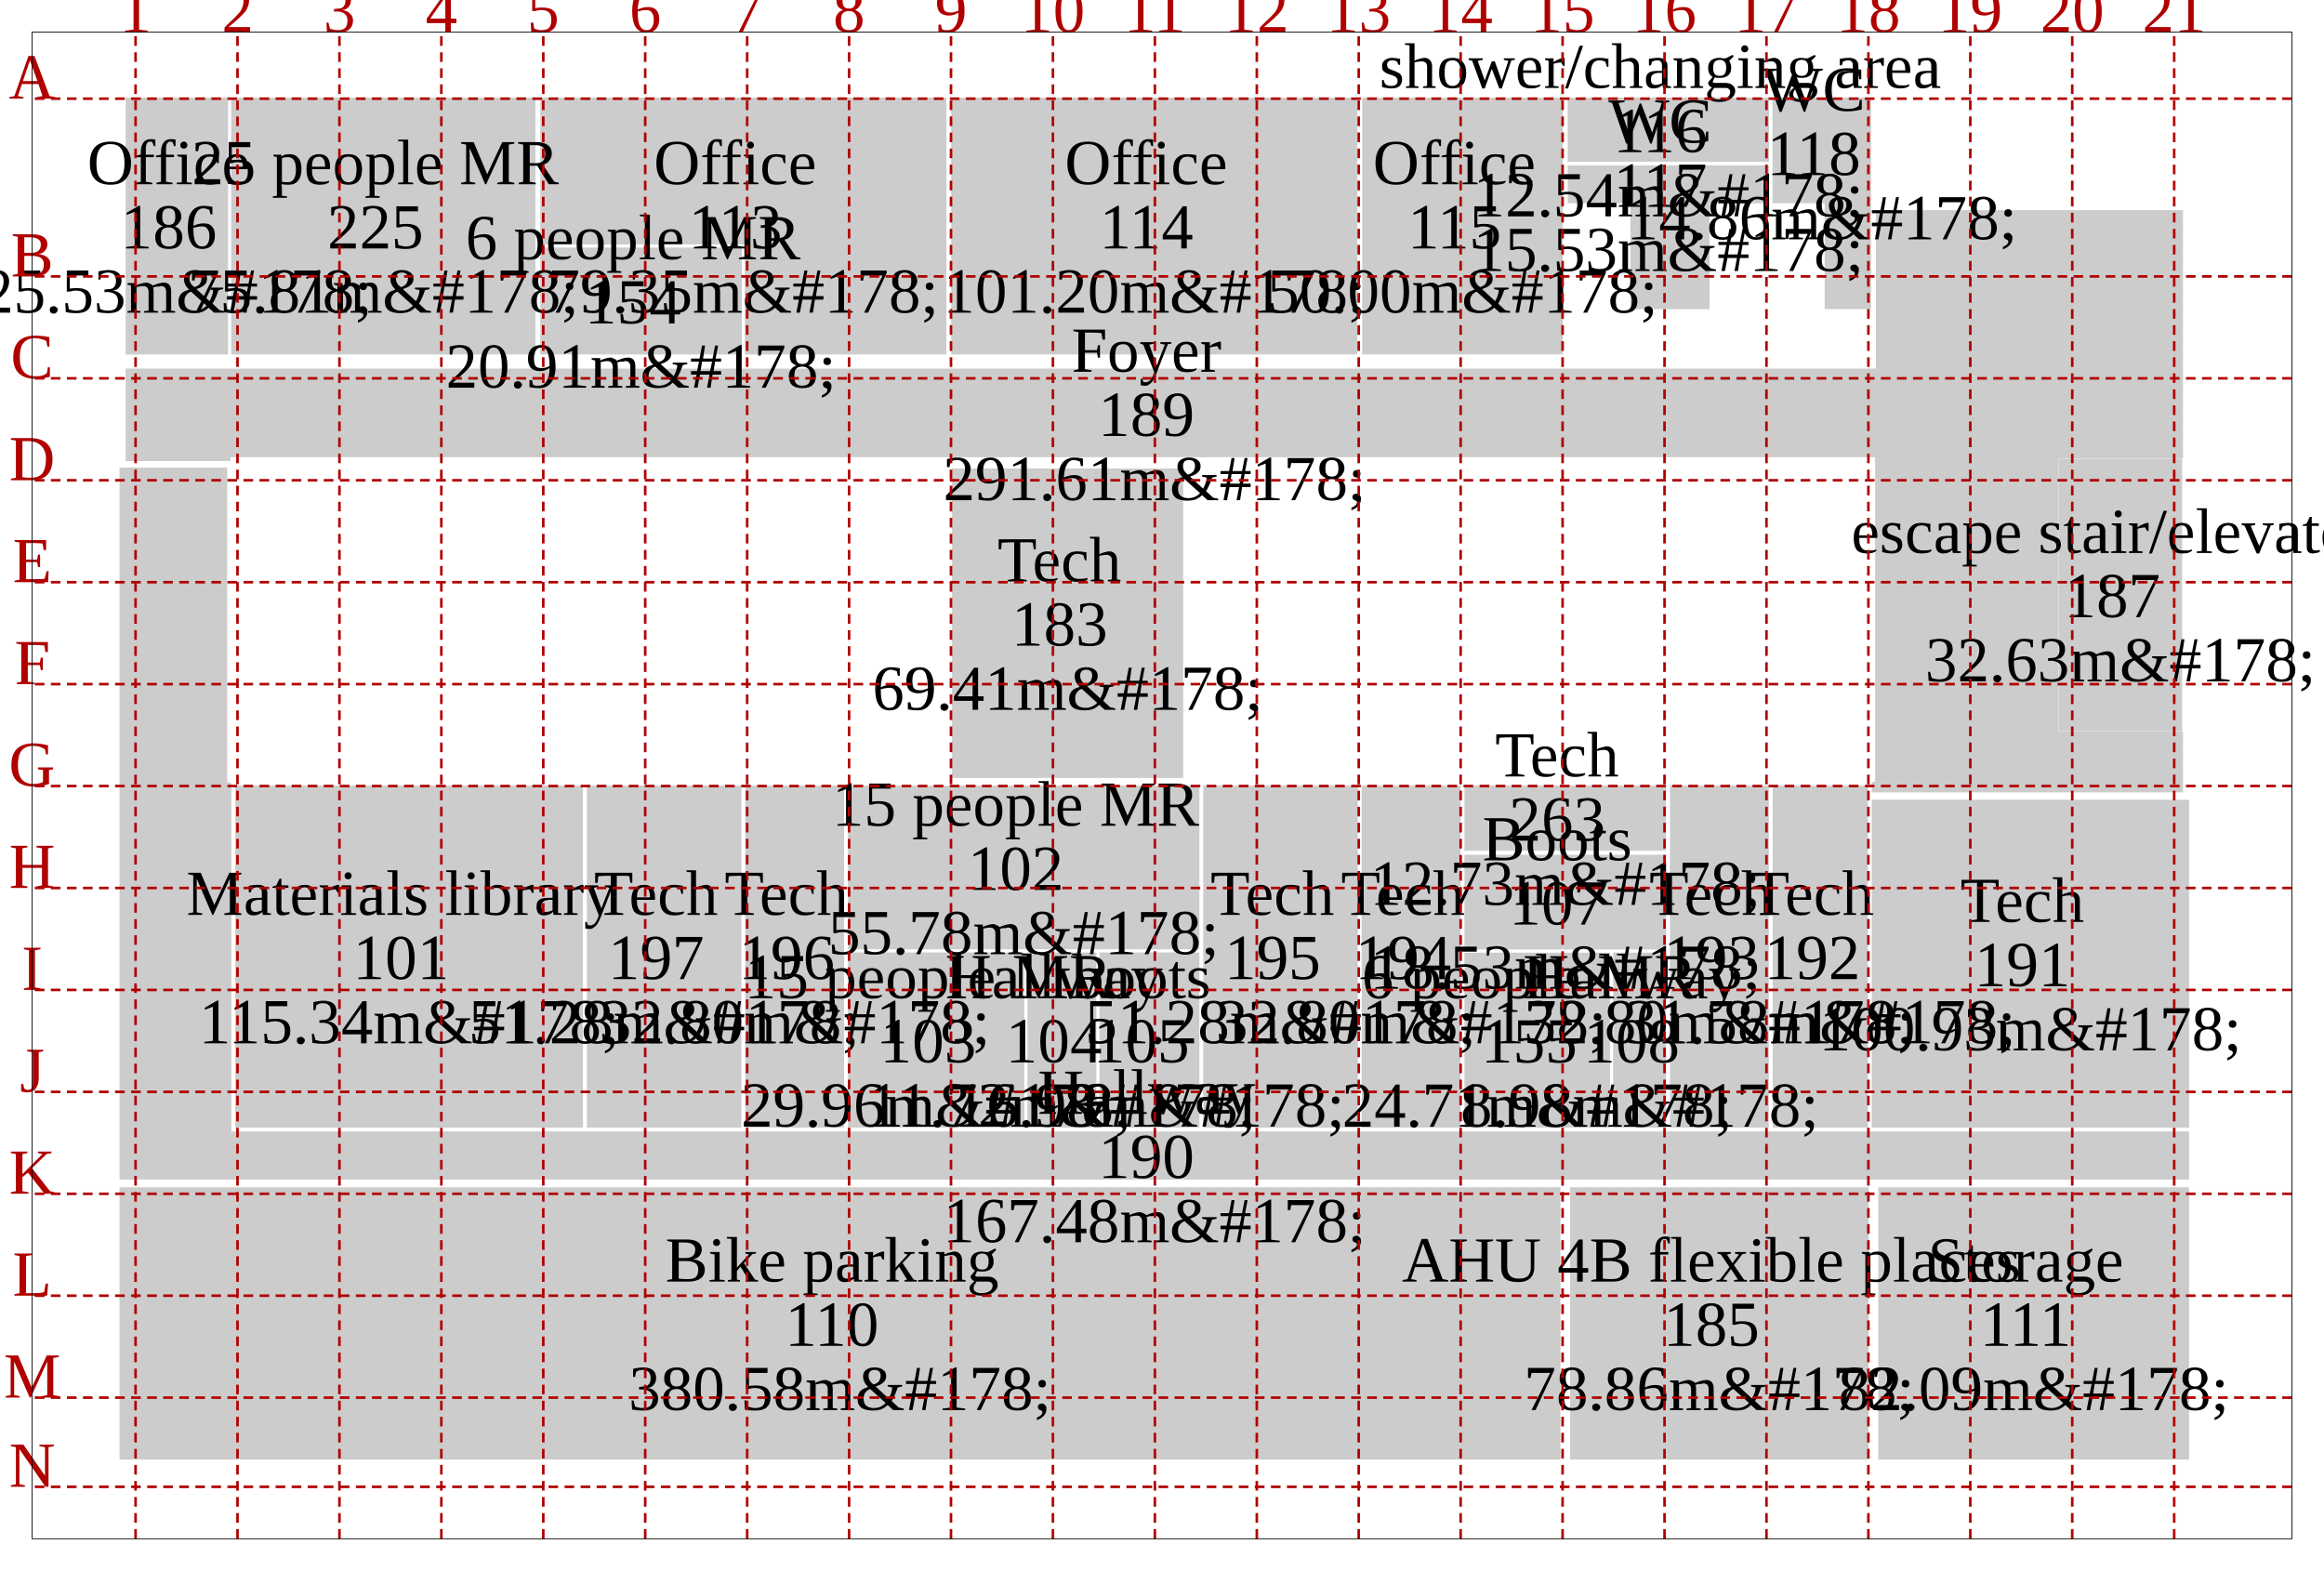
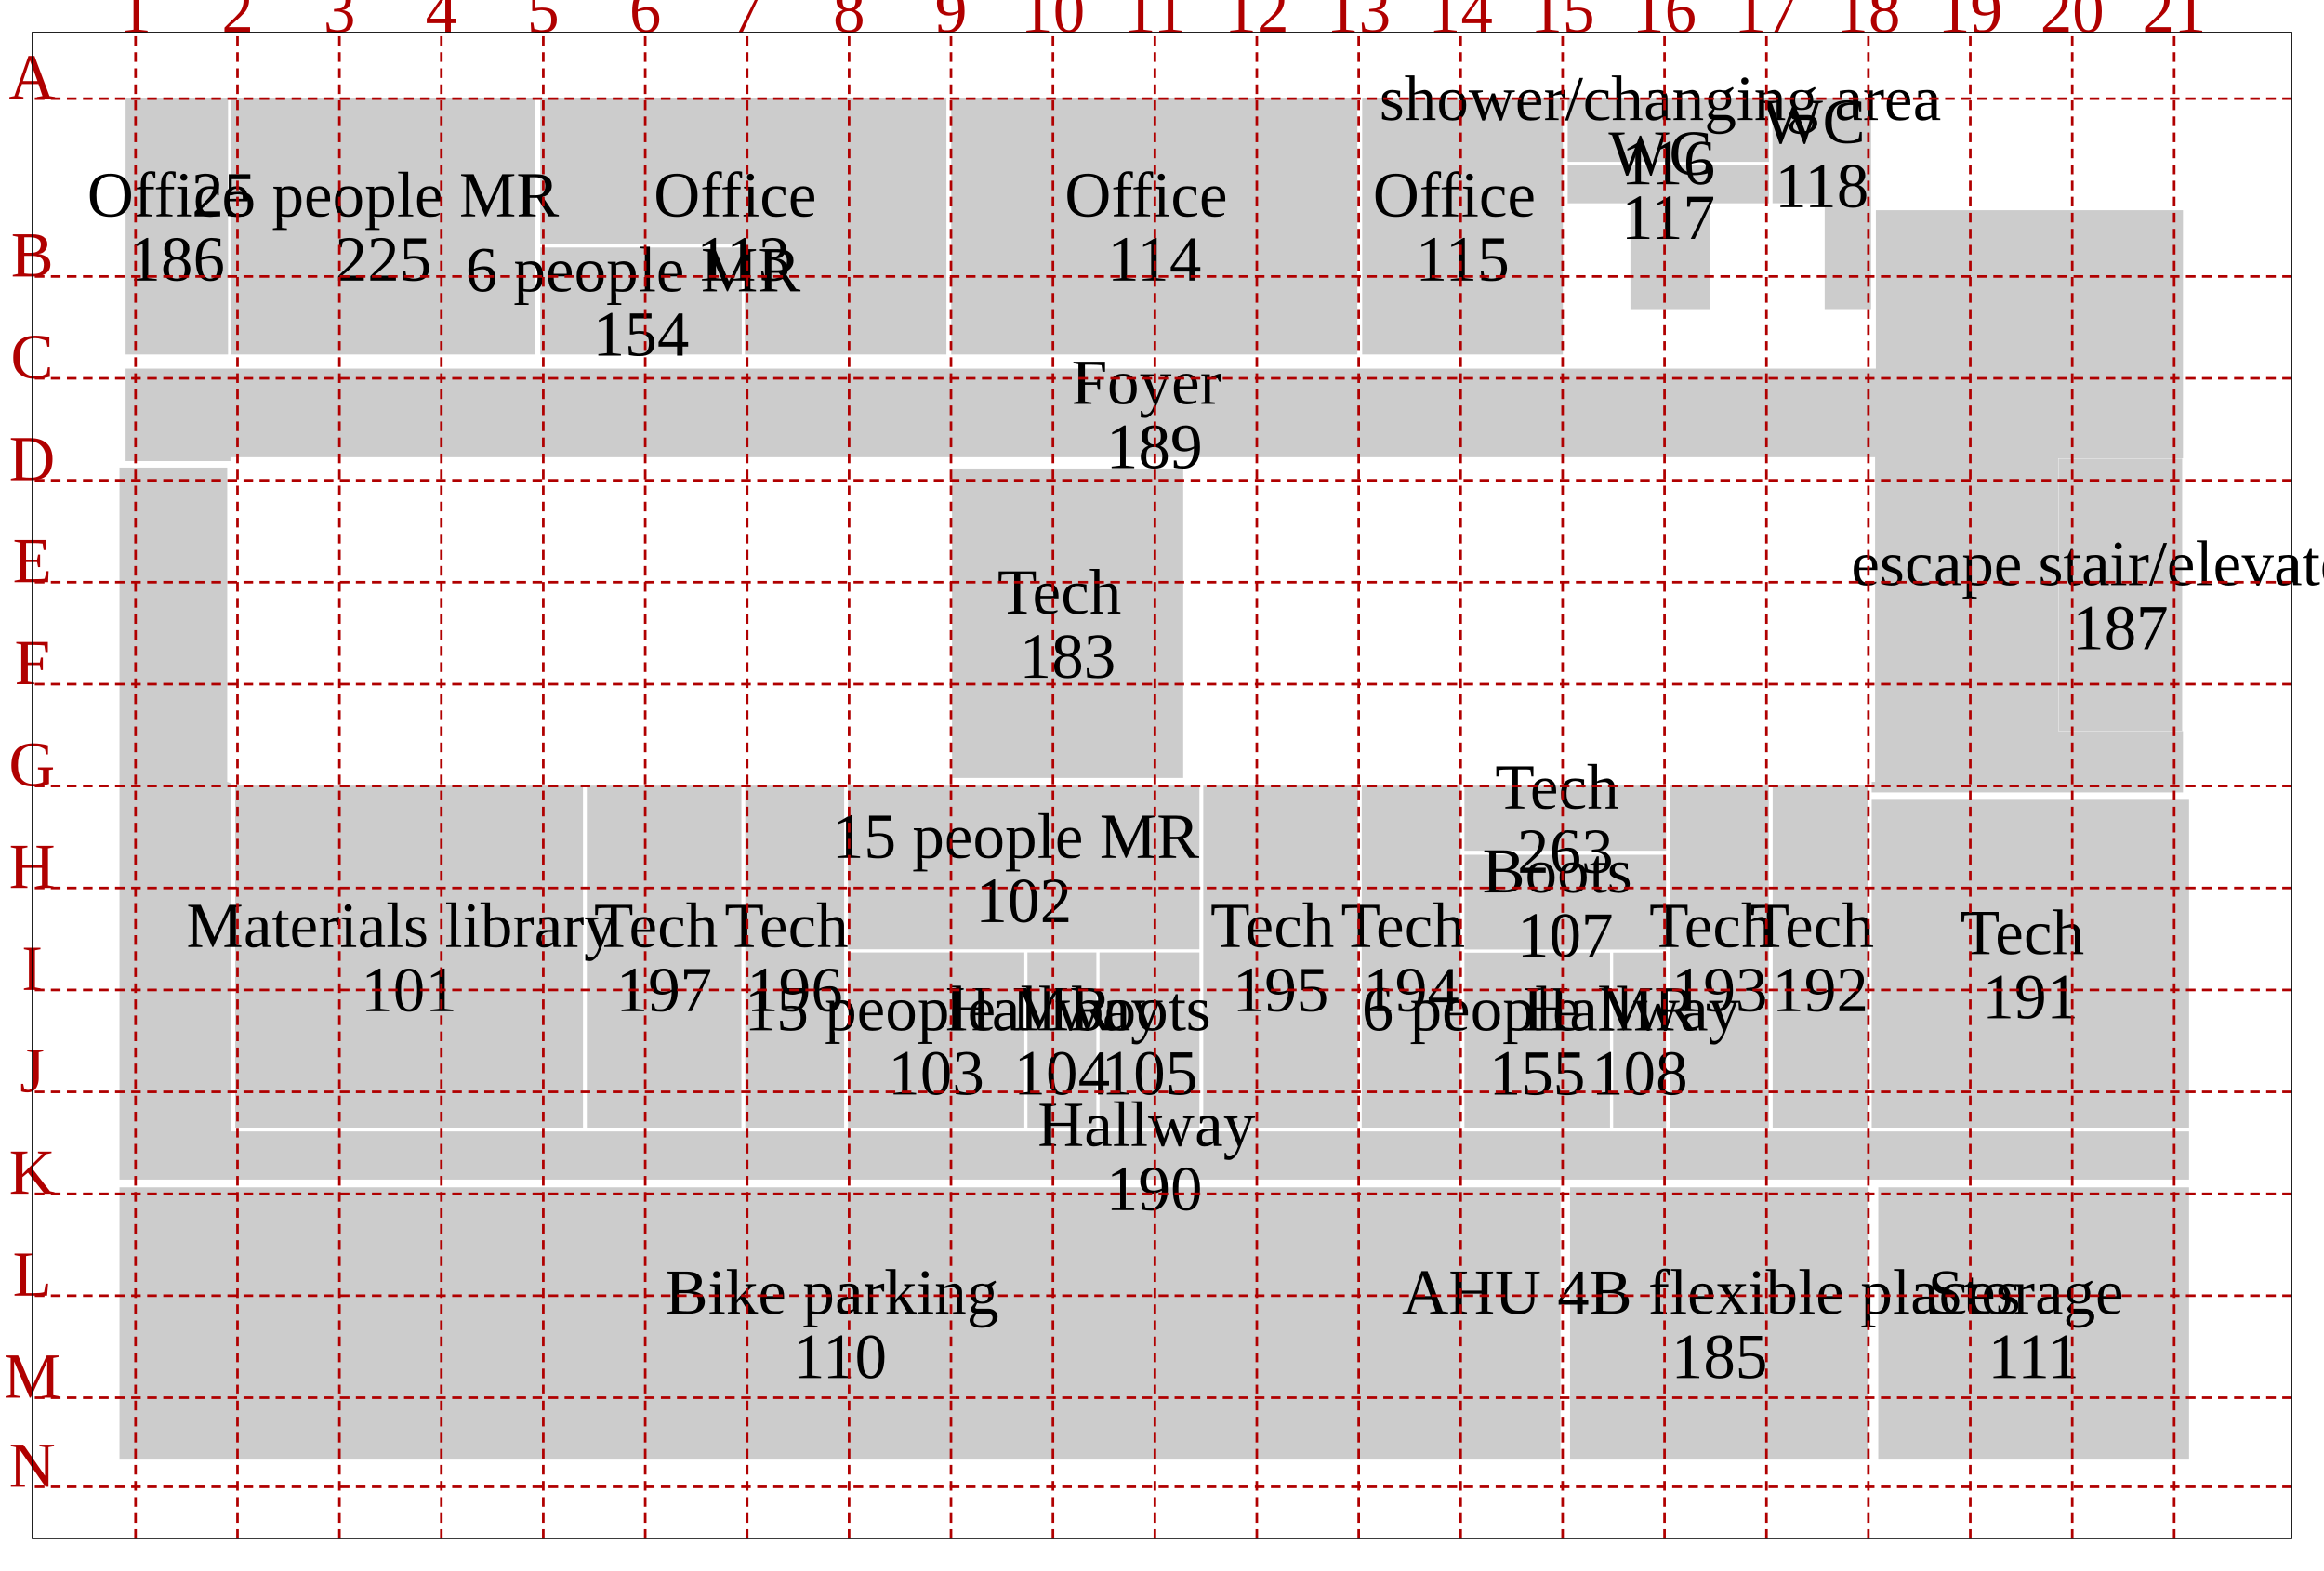
<svg xmlns="http://www.w3.org/2000/svg" viewBox="-3.952 -2.481 72.384 48.928" width="723.842mm" height="489.279mm">
  <defs>
    <marker id="arrowend" markerWidth="10" markerHeight="7" refX="10" refY="3.5" orient="auto">
      <polygon points="0 0, 10 3.5, 0 7" />
    </marker>
    <marker id="arrowstart" markerWidth="10" markerHeight="7" refX="0" refY="3.5" orient="auto">
      <polygon points="10 0, 0 3.5, 10 7" />
    </marker>
  </defs>
  <style type="text/css">
    
        .cut path {
            stroke: #222222;
            fill: #444444;
            fill-rule: evenodd;
        }
        .projection path {
            stroke: #222222;
            fill: none;
            stroke-opacity: 0.6;
        }
        .IfcDoor path,
        .Symbol path {
            fill: none;
        }
        .Symbol path {
            stroke-width: 0.5px;
        }
        .IfcSpace path {
            fill-opacity: .2;
        }
        .Dimension path {
            marker-end: url(#arrowend);
            marker-start: url(#arrowstart);
        }
        text {
            font-size: 2;
        }
        path {
            stroke-width: 0.3;
        }
    
    </style>
  <g id="storey-2JF4e6axWHqu3u0C1FZlmi" class="IfcBuildingStorey" data-name="basement" data-guid="2JF4e6axWHqu3u0C1FZlmi" data-plane="[[1.000000,0.000000,0.000000,0.000000],[0.000000,1.000000,0.000000,0.000000],[0.000000,0.000000,1.000000,1.000000],[0.000000,0.000000,0.000000,1.000000]]" data-matrix3="[[1.000000,0.000000,0.000000],[0.000000,1.000000,0.000000],[0.000000,0.000000,1.000000]]">
    <g id="0$4YSBUv10SQBRbNHStqsH" class="IfcSpace" data-name="107" data-guid="0$4YSBUv10SQBRbNHStqsH">
      <path d="M47.94,24.142 L41.66,24.142 L41.66,27.093 L47.94,27.093 L47.94,24.142" />
      <text text-anchor="middle" x="44.8" y="25.618">
-         <tspan x="44.8" dy="-0.65em">Boots</tspan>
+         <tspan x="44.8" dy="-0.15em">Boots</tspan>
        <tspan x="44.8" dy="1em">107</tspan>
-         <tspan x="44.8" dy="1em">18.53m&amp;#178;</tspan>
      </text>
    </g>
    <g id="3SIDVtMID5MAPa0EsdTtg5" class="IfcSpace" data-name="101" data-guid="3SIDVtMID5MAPa0EsdTtg5">
      <path d="M3.375,21.99 L14.205,21.99 L14.205,32.64 L3.375,32.64 L3.375,21.99" />
      <text text-anchor="middle" x="8.79" y="27.315">
-         <tspan x="8.79" dy="-0.65em">Materials library</tspan>
+         <tspan x="8.79" dy="-0.15em">Materials library</tspan>
        <tspan x="8.79" dy="1em">101</tspan>
-         <tspan x="8.79" dy="1em">115.34m&amp;#178;</tspan>
      </text>
    </g>
    <g id="3SIDVtMID5MAPa0EsdTtgG" class="IfcSpace" data-name="103" data-guid="3SIDVtMID5MAPa0EsdTtgG">
      <path d="M27.952,32.64 L22.46,32.64 L22.46,27.184 L27.952,27.184 L27.952,32.64" />
      <text text-anchor="middle" x="25.206" y="29.912">
-         <tspan x="25.206" dy="-0.65em">15 people MR</tspan>
+         <tspan x="25.206" dy="-0.15em">15 people MR</tspan>
        <tspan x="25.206" dy="1em">103</tspan>
-         <tspan x="25.206" dy="1em">29.96m&amp;#178;</tspan>
      </text>
    </g>
    <g id="0$4YSBUv10SQBRbNHStqYj" class="IfcSpace" data-name="104" data-guid="0$4YSBUv10SQBRbNHStqYj">
      <path d="M30.196,32.64 L28.049,32.64 L28.049,27.184 L30.196,27.184 L30.196,32.64" />
      <text text-anchor="middle" x="29.122" y="29.912">
-         <tspan x="29.122" dy="-0.65em">Hallway</tspan>
+         <tspan x="29.122" dy="-0.15em">Hallway</tspan>
        <tspan x="29.122" dy="1em">104</tspan>
-         <tspan x="29.122" dy="1em">11.72m&amp;#178;</tspan>
+       </text>
+     </g>
+     <g id="3SIDVtMID5MAPa0EsdTtg9" class="IfcSpace" data-name="102" data-guid="3SIDVtMID5MAPa0EsdTtg9">
+       <path d="M33,21.99 L33.405,21.99 L33.405,27.087 L30.245,27.087 L28,27.087 L22.46,27.087 L22.46,21.99 L25.6,21.99 L33,21.99" />
+       <text text-anchor="middle" x="27.933" y="24.538">
+         <tspan x="27.933" dy="-0.15em">15 people MR</tspan>
+         <tspan x="27.933" dy="1em">102</tspan>
      </text>
    </g>
    <g id="0$4YSBUv10SQBRbNHStqXK" class="IfcSpace" data-name="105" data-guid="0$4YSBUv10SQBRbNHStqXK">
      <path d="M33.405,32.64 L30.293,32.64 L30.293,27.184 L33.405,27.184 L33.405,32.64" />
      <text text-anchor="middle" x="31.849" y="29.912">
-         <tspan x="31.849" dy="-0.65em">boots</tspan>
+         <tspan x="31.849" dy="-0.15em">boots</tspan>
        <tspan x="31.849" dy="1em">105</tspan>
-         <tspan x="31.849" dy="1em">16.98m&amp;#178;</tspan>
      </text>
    </g>
    <g id="0$4YSBUv10SQBRbNHStqsP" class="IfcSpace" data-name="108" data-guid="0$4YSBUv10SQBRbNHStqsP">
      <path d="M47.94,32.64 L46.291,32.64 L46.291,27.19 L47.94,27.19 L47.94,32.64" />
      <text text-anchor="middle" x="47.116" y="29.915">
-         <tspan x="47.116" dy="-0.65em">Hallway</tspan>
+         <tspan x="47.116" dy="-0.15em">Hallway</tspan>
        <tspan x="47.116" dy="1em">108</tspan>
-         <tspan x="47.116" dy="1em">8.98m&amp;#178;</tspan>
-       </text>
-     </g>
-     <g id="3SIDVtMID5MAPa0EsdTtg9" class="IfcSpace" data-name="102" data-guid="3SIDVtMID5MAPa0EsdTtg9">
-       <path d="M33,21.99 L33.405,21.99 L33.405,27.087 L30.245,27.087 L28,27.087 L22.46,27.087 L22.46,21.99 L25.6,21.99 L33,21.99" />
-       <text text-anchor="middle" x="27.933" y="24.538">
-         <tspan x="27.933" dy="-0.65em">15 people MR</tspan>
-         <tspan x="27.933" dy="1em">102</tspan>
-         <tspan x="27.933" dy="1em">55.78m&amp;#178;</tspan>
      </text>
    </g>
    <g id="0$4YSBUv10SQBRbNHStq71" class="IfcSpace" data-name="111" data-guid="0$4YSBUv10SQBRbNHStq71">
      <path d="M54.55,34.5 L64.23,34.5 L64.23,42.98 L54.55,42.98 L54.55,34.5" />
      <text text-anchor="middle" x="59.39" y="38.74">
-         <tspan x="59.39" dy="-0.65em">Storage</tspan>
+         <tspan x="59.39" dy="-0.15em">Storage</tspan>
        <tspan x="59.39" dy="1em">111</tspan>
-         <tspan x="59.39" dy="1em">82.09m&amp;#178;</tspan>
      </text>
    </g>
    <g id="0$4YSBUv10SQBRbNHStq76" class="IfcSpace" data-name="110" data-guid="0$4YSBUv10SQBRbNHStq76">
      <path d="M-0.23,34.5 L44.65,34.5 L44.65,42.98 L-0.23,42.98 L-0.23,34.5" />
      <text text-anchor="middle" x="22.21" y="38.74">
-         <tspan x="22.21" dy="-0.65em">Bike parking</tspan>
+         <tspan x="22.21" dy="-0.15em">Bike parking</tspan>
        <tspan x="22.21" dy="1em">110</tspan>
-         <tspan x="22.21" dy="1em">380.58m&amp;#178;</tspan>
      </text>
    </g>
    <g id="0$4YSBUv10SQBRbNHStq7x" class="IfcSpace" data-name="114" data-guid="0$4YSBUv10SQBRbNHStq7x">
      <path d="M25.675,0.56 L38.325,0.56 L38.325,8.56 L25.675,8.56 L25.675,0.56" />
      <text text-anchor="middle" x="32" y="4.56">
-         <tspan x="32" dy="-0.65em">Office</tspan>
+         <tspan x="32" dy="-0.15em">Office</tspan>
        <tspan x="32" dy="1em">114</tspan>
-         <tspan x="32" dy="1em">101.20m&amp;#178;</tspan>
      </text>
    </g>
    <g id="0$4YSBUv10SQBRbNHStq49" class="IfcSpace" data-name="116" data-guid="0$4YSBUv10SQBRbNHStq49">
      <path d="M44.875,0.56 L51.145,0.56 L51.145,2.56 L44.875,2.56 L44.875,0.56" />
      <text text-anchor="middle" x="48.01" y="1.56">
-         <tspan x="48.01" dy="-0.65em">shower/changing area</tspan>
+         <tspan x="48.01" dy="-0.15em">shower/changing area</tspan>
        <tspan x="48.01" dy="1em">116</tspan>
-         <tspan x="48.01" dy="1em">12.54m&amp;#178;</tspan>
+       </text>
+     </g>
+     <g id="0$4YSBUv10SQBRbNHStq7m" class="IfcSpace" data-name="113" data-guid="0$4YSBUv10SQBRbNHStq7m">
+       <path d="M12.875,0.56 L25.525,0.56 L25.525,8.56 L19.248,8.56 L19.248,5.132 L12.875,5.132 L12.875,0.56" />
+       <text text-anchor="middle" x="19.2" y="4.56">
+         <tspan x="19.2" dy="-0.15em">Office</tspan>
+         <tspan x="19.2" dy="1em">113</tspan>
      </text>
    </g>
    <g id="0$4YSBUv10SQBRbNHStq4_" class="IfcSpace" data-name="117" data-guid="0$4YSBUv10SQBRbNHStq4_">
      <path d="M44.875,3.85 L44.875,2.67 L51.145,2.67 L51.145,3.85 L49.295,3.85 L49.295,5.005 L49.295,6.105 L49.295,7.148 L46.876,7.148 L46.83,7.148 L46.83,6.105 L46.83,5.004 L46.83,3.85 L44.875,3.85" />
      <text text-anchor="middle" x="48.01" y="3.26">
-         <tspan x="48.01" dy="-0.65em">WC</tspan>
+         <tspan x="48.01" dy="-0.15em">WC</tspan>
        <tspan x="48.01" dy="1em">117</tspan>
-         <tspan x="48.01" dy="1em">15.53m&amp;#178;</tspan>
-       </text>
-     </g>
-     <g id="0$4YSBUv10SQBRbNHStq7m" class="IfcSpace" data-name="113" data-guid="0$4YSBUv10SQBRbNHStq7m">
-       <path d="M12.875,0.56 L25.525,0.56 L25.525,8.56 L19.248,8.56 L19.248,5.132 L12.875,5.132 L12.875,0.56" />
-       <text text-anchor="middle" x="19.2" y="4.56">
-         <tspan x="19.2" dy="-0.65em">Office</tspan>
-         <tspan x="19.2" dy="1em">113</tspan>
-         <tspan x="19.2" dy="1em">79.35m&amp;#178;</tspan>
      </text>
    </g>
    <g id="2C0IZ1tzL8WuiOXLj9Qj7C" class="IfcSpace" data-name="154" data-guid="2C0IZ1tzL8WuiOXLj9Qj7C">
      <path d="M19.151,8.56 L12.875,8.56 L12.875,5.229 L19.151,5.229 L19.151,8.56" />
      <text text-anchor="middle" x="16.013" y="6.894">
-         <tspan x="16.013" dy="-0.65em">6 people MR</tspan>
+         <tspan x="16.013" dy="-0.15em">6 people MR</tspan>
        <tspan x="16.013" dy="1em">154</tspan>
-         <tspan x="16.013" dy="1em">20.91m&amp;#178;</tspan>
+       </text>
+     </g>
+     <g id="2C0IZ1tzL8WuiOXLj9QjD3" class="IfcSpace" data-name="155" data-guid="2C0IZ1tzL8WuiOXLj9QjD3">
+       <path d="M46.194,32.64 L41.66,32.64 L41.66,27.19 L46.195,27.19 L46.194,32.64" />
+       <text text-anchor="middle" x="43.927" y="29.915">
+         <tspan x="43.927" dy="-0.15em">6 people MR</tspan>
+         <tspan x="43.927" dy="1em">155</tspan>
      </text>
    </g>
    <g id="0GoVGjSX1BPB$Fz6byKDZh" class="IfcSpace" data-name="183" data-guid="0GoVGjSX1BPB$Fz6byKDZh">
      <path d="M32.9,21.75 L25.7,21.75 L25.7,12.11 L32.9,12.11 L32.9,21.75" />
      <text text-anchor="middle" x="29.3" y="16.93">
-         <tspan x="29.3" dy="-0.65em">Tech</tspan>
+         <tspan x="29.3" dy="-0.15em">Tech</tspan>
        <tspan x="29.3" dy="1em">183</tspan>
-         <tspan x="29.3" dy="1em">69.41m&amp;#178;</tspan>
+       </text>
+     </g>
+     <g id="1uq$MPRbb6PR8swzLzZexX" class="IfcSpace" data-name="185" data-guid="1uq$MPRbb6PR8swzLzZexX">
+       <path d="M44.95,34.5 L54.25,34.5 L54.25,42.98 L44.95,42.98 L44.95,34.5" />
+       <text text-anchor="middle" x="49.6" y="38.74">
+         <tspan x="49.6" dy="-0.15em">AHU 4B flexible places</tspan>
+         <tspan x="49.6" dy="1em">185</tspan>
      </text>
    </g>
    <g id="0$4YSBUv10SQBRbNHStq6H" class="IfcSpace" data-name="115" data-guid="0$4YSBUv10SQBRbNHStq6H">
      <path d="M38.475,0.56 L44.725,0.56 L44.725,2.615 L44.725,3.904 L44.725,5.004 L44.725,6.104 L44.725,7.203 L44.725,8.56 L38.475,8.56 L38.475,0.56" />
      <text text-anchor="middle" x="41.6" y="4.56">
-         <tspan x="41.6" dy="-0.65em">Office</tspan>
+         <tspan x="41.6" dy="-0.15em">Office</tspan>
        <tspan x="41.6" dy="1em">115</tspan>
-         <tspan x="41.6" dy="1em">50.00m&amp;#178;</tspan>
-       </text>
-     </g>
-     <g id="2C0IZ1tzL8WuiOXLj9QjD3" class="IfcSpace" data-name="155" data-guid="2C0IZ1tzL8WuiOXLj9QjD3">
-       <path d="M46.194,32.64 L41.66,32.64 L41.66,27.19 L46.195,27.19 L46.194,32.64" />
-       <text text-anchor="middle" x="43.927" y="29.915">
-         <tspan x="43.927" dy="-0.65em">6 people MR</tspan>
-         <tspan x="43.927" dy="1em">155</tspan>
-         <tspan x="43.927" dy="1em">24.71m&amp;#178;</tspan>
+       </text>
+     </g>
+     <g id="0VusiaP0j9quQoumjUX0qa" class="IfcSpace" data-name="186" data-guid="0VusiaP0j9quQoumjUX0qa">
+       <path d="M-0.04,0.56 L3.151,0.56 L3.151,8.56 L-0.04,8.56 L-0.04,0.56" />
+       <text text-anchor="middle" x="1.556" y="4.56">
+         <tspan x="1.556" dy="-0.15em">Office</tspan>
+         <tspan x="1.556" dy="1em">186</tspan>
+       </text>
+     </g>
+     <g id="0VusiaP0j9quQoumjUX0rb" class="IfcSpace" data-name="191" data-guid="0VusiaP0j9quQoumjUX0rb">
+       <path d="M64.23,22.43 L54.345,22.43 L54.345,32.64 L64.23,32.64 L64.23,22.43" />
+       <text text-anchor="middle" x="59.288" y="27.535">
+         <tspan x="59.288" dy="-0.15em">Tech</tspan>
+         <tspan x="59.288" dy="1em">191</tspan>
      </text>
    </g>
    <g id="0$4YSBUv10SQBRbNHStq4v" class="IfcSpace" data-name="118" data-guid="0$4YSBUv10SQBRbNHStq4v">
      <path d="M51.255,0.56 L54.325,0.56 L54.325,3.99 L54.325,7.148 L52.88,7.148 L52.88,6.105 L52.88,5.005 L52.88,3.85 L51.255,3.849 L51.255,2.615 L51.255,0.56" />
      <text text-anchor="middle" x="52.79" y="2.275">
-         <tspan x="52.79" dy="-0.65em">WC</tspan>
+         <tspan x="52.79" dy="-0.15em">WC</tspan>
        <tspan x="52.79" dy="1em">118</tspan>
-         <tspan x="52.79" dy="1em">14.86m&amp;#178;</tspan>
-       </text>
-     </g>
-     <g id="1uq$MPRbb6PR8swzLzZexX" class="IfcSpace" data-name="185" data-guid="1uq$MPRbb6PR8swzLzZexX">
-       <path d="M44.95,34.5 L54.25,34.5 L54.25,42.98 L44.95,42.98 L44.95,34.5" />
-       <text text-anchor="middle" x="49.6" y="38.74">
-         <tspan x="49.6" dy="-0.65em">AHU 4B flexible places</tspan>
-         <tspan x="49.6" dy="1em">185</tspan>
-         <tspan x="49.6" dy="1em">78.86m&amp;#178;</tspan>
-       </text>
-     </g>
-     <g id="0VusiaP0j9quQoumjUX0qa" class="IfcSpace" data-name="186" data-guid="0VusiaP0j9quQoumjUX0qa">
-       <path d="M-0.04,0.56 L3.151,0.56 L3.151,8.56 L-0.04,8.56 L-0.04,0.56" />
-       <text text-anchor="middle" x="1.556" y="4.56">
-         <tspan x="1.556" dy="-0.65em">Office</tspan>
-         <tspan x="1.556" dy="1em">186</tspan>
-         <tspan x="1.556" dy="1em">25.53m&amp;#178;</tspan>
-       </text>
-     </g>
-     <g id="0VusiaP0j9quQoumjUX0rb" class="IfcSpace" data-name="191" data-guid="0VusiaP0j9quQoumjUX0rb">
-       <path d="M64.23,22.43 L54.345,22.43 L54.345,32.64 L64.23,32.64 L64.23,22.43" />
-       <text text-anchor="middle" x="59.288" y="27.535">
-         <tspan x="59.288" dy="-0.65em">Tech</tspan>
-         <tspan x="59.288" dy="1em">191</tspan>
-         <tspan x="59.288" dy="1em">100.93m&amp;#178;</tspan>
+       </text>
+     </g>
+     <g id="0VusiaP0j9quQoumjUX0rh" class="IfcSpace" data-name="193" data-guid="0VusiaP0j9quQoumjUX0rh">
+       <path d="M48.06,21.99 L51.14,21.99 L51.14,32.64 L48.06,32.64 L48.06,27.142 L48.06,24.08 L48.06,21.99" />
+       <text text-anchor="middle" x="49.6" y="27.315">
+         <tspan x="49.6" dy="-0.15em">Tech</tspan>
+         <tspan x="49.6" dy="1em">193</tspan>
      </text>
    </g>
    <g id="0VusiaP0j9quQoumjUX0rc" class="IfcSpace" data-name="192" data-guid="0VusiaP0j9quQoumjUX0rc">
      <path d="M51.26,21.99 L54.225,21.99 L54.225,22.315 L54.225,32.64 L51.26,32.64 L51.26,21.99" />
      <text text-anchor="middle" x="52.743" y="27.315">
-         <tspan x="52.743" dy="-0.65em">Tech</tspan>
+         <tspan x="52.743" dy="-0.15em">Tech</tspan>
        <tspan x="52.743" dy="1em">192</tspan>
-         <tspan x="52.743" dy="1em">31.58m&amp;#178;</tspan>
-       </text>
-     </g>
-     <g id="0VusiaP0j9quQoumjUX0rh" class="IfcSpace" data-name="193" data-guid="0VusiaP0j9quQoumjUX0rh">
-       <path d="M48.06,21.99 L51.14,21.99 L51.14,32.64 L48.06,32.64 L48.06,27.142 L48.06,24.08 L48.06,21.99" />
-       <text text-anchor="middle" x="49.6" y="27.315">
-         <tspan x="49.6" dy="-0.65em">Tech</tspan>
-         <tspan x="49.6" dy="1em">193</tspan>
-         <tspan x="49.6" dy="1em">32.80m&amp;#178;</tspan>
      </text>
    </g>
    <g id="0VusiaP0j9quQoumjUX0ri" class="IfcSpace" data-name="194" data-guid="0VusiaP0j9quQoumjUX0ri">
      <path d="M38.46,21.99 L41.54,21.99 L41.54,27.532 L41.54,32.64 L38.46,32.64 L38.46,21.99" />
      <text text-anchor="middle" x="40" y="27.315">
-         <tspan x="40" dy="-0.65em">Tech</tspan>
+         <tspan x="40" dy="-0.15em">Tech</tspan>
        <tspan x="40" dy="1em">194</tspan>
-         <tspan x="40" dy="1em">32.80m&amp;#178;</tspan>
+       </text>
+     </g>
+     <g id="3rlkYoaTb34PtNhuH$Rfv$" class="IfcSpace" data-name="225" data-guid="3rlkYoaTb34PtNhuH$Rfv$">
+       <path d="M3.248,0.56 L3.248,8.56 L12.725,8.56 L12.725,0.56 L3.248,0.56" />
+       <text text-anchor="middle" x="7.987" y="4.56">
+         <tspan x="7.987" dy="-0.15em">25 people MR</tspan>
+         <tspan x="7.987" dy="1em">225</tspan>
      </text>
    </g>
    <g id="0VusiaP0j9quQoumjUX0rH" class="IfcSpace" data-name="195" data-guid="0VusiaP0j9quQoumjUX0rH">
      <path d="M33.525,21.99 L38.34,21.99 L38.34,32.64 L33.525,32.64 L33.525,27.135 L33.525,21.99" />
      <text text-anchor="middle" x="35.932" y="27.315">
-         <tspan x="35.932" dy="-0.65em">Tech</tspan>
+         <tspan x="35.932" dy="-0.15em">Tech</tspan>
        <tspan x="35.932" dy="1em">195</tspan>
-         <tspan x="35.932" dy="1em">51.28m&amp;#178;</tspan>
+       </text>
+     </g>
+     <g id="1TixYcnIvCMg$qTJIIGD8_" class="IfcSpace" data-name="263" data-guid="1TixYcnIvCMg$qTJIIGD8_">
+       <path d="M41.66,21.99 L41.66,24.017 L47.94,24.017 L47.94,21.99 L41.66,21.99" />
+       <text text-anchor="middle" x="44.8" y="23.004">
+         <tspan x="44.8" dy="-0.15em">Tech</tspan>
+         <tspan x="44.8" dy="1em">263</tspan>
+       </text>
+     </g>
+     <g id="0VusiaP0j9quQoumjUX0rN" class="IfcSpace" data-name="197" data-guid="0VusiaP0j9quQoumjUX0rN">
+       <path d="M14.325,21.99 L19.14,21.99 L19.14,32.64 L14.325,32.64 L14.325,21.99" />
+       <text text-anchor="middle" x="16.733" y="27.315">
+         <tspan x="16.733" dy="-0.15em">Tech</tspan>
+         <tspan x="16.733" dy="1em">197</tspan>
+       </text>
+     </g>
+     <g id="0VusiaP0j9quQoumjUX0qj" class="IfcSpace" data-name="187" data-guid="0VusiaP0j9quQoumjUX0qj">
+       <path d="M60.165,11.805 L64.015,11.805 L64.015,20.28 L60.165,20.28 L60.165,11.805" />
+       <text text-anchor="middle" x="62.09" y="16.043">
+         <tspan x="62.09" dy="-0.15em">escape stair/elevator</tspan>
+         <tspan x="62.09" dy="1em">187</tspan>
      </text>
    </g>
    <g id="0VusiaP0j9quQoumjUX0rI" class="IfcSpace" data-name="196" data-guid="0VusiaP0j9quQoumjUX0rI">
      <path d="M19.26,21.99 L22.34,21.99 L22.34,27.135 L22.34,32.64 L19.26,32.64 L19.26,21.99" />
      <text text-anchor="middle" x="20.8" y="27.315">
-         <tspan x="20.8" dy="-0.65em">Tech</tspan>
+         <tspan x="20.8" dy="-0.15em">Tech</tspan>
        <tspan x="20.8" dy="1em">196</tspan>
-         <tspan x="20.8" dy="1em">32.80m&amp;#178;</tspan>
-       </text>
-     </g>
-     <g id="3rlkYoaTb34PtNhuH$Rfv$" class="IfcSpace" data-name="225" data-guid="3rlkYoaTb34PtNhuH$Rfv$">
-       <path d="M3.248,0.56 L3.248,8.56 L12.725,8.56 L12.725,0.56 L3.248,0.56" />
-       <text text-anchor="middle" x="7.987" y="4.56">
-         <tspan x="7.987" dy="-0.65em">25 people MR</tspan>
-         <tspan x="7.987" dy="1em">225</tspan>
-         <tspan x="7.987" dy="1em">75.81m&amp;#178;</tspan>
-       </text>
-     </g>
-     <g id="1TixYcnIvCMg$qTJIIGD8_" class="IfcSpace" data-name="263" data-guid="1TixYcnIvCMg$qTJIIGD8_">
-       <path d="M41.66,21.99 L41.66,24.017 L47.94,24.017 L47.94,21.99 L41.66,21.99" />
-       <text text-anchor="middle" x="44.8" y="23.004">
-         <tspan x="44.8" dy="-0.65em">Tech</tspan>
-         <tspan x="44.8" dy="1em">263</tspan>
-         <tspan x="44.8" dy="1em">12.73m&amp;#178;</tspan>
-       </text>
-     </g>
-     <g id="0VusiaP0j9quQoumjUX0rN" class="IfcSpace" data-name="197" data-guid="0VusiaP0j9quQoumjUX0rN">
-       <path d="M14.325,21.99 L19.14,21.99 L19.14,32.64 L14.325,32.64 L14.325,21.99" />
-       <text text-anchor="middle" x="16.733" y="27.315">
-         <tspan x="16.733" dy="-0.65em">Tech</tspan>
-         <tspan x="16.733" dy="1em">197</tspan>
-         <tspan x="16.733" dy="1em">51.28m&amp;#178;</tspan>
-       </text>
-     </g>
-     <g id="0VusiaP0j9quQoumjUX0qj" class="IfcSpace" data-name="187" data-guid="0VusiaP0j9quQoumjUX0qj">
-       <path d="M60.165,11.805 L64.015,11.805 L64.015,20.28 L60.165,20.28 L60.165,11.805" />
-       <text text-anchor="middle" x="62.09" y="16.043">
-         <tspan x="62.09" dy="-0.65em">escape stair/elevator</tspan>
-         <tspan x="62.09" dy="1em">187</tspan>
-         <tspan x="62.09" dy="1em">32.63m&amp;#178;</tspan>
      </text>
    </g>
    <g id="0VusiaP0j9quQoumjUX0ry" class="IfcSpace" data-name="190" data-guid="0VusiaP0j9quQoumjUX0ry">
      <path d="M3.255,32.76 L14.265,32.76 L19.2,32.76 L22.4,32.76 L28,32.76 L30.245,32.76 L33.465,32.76 L38.4,32.76 L41.6,32.76 L46.243,32.76 L48,32.76 L51.2,32.76 L54.285,32.76 L64.23,32.76 L64.23,34.26 L54.4,34.26 L44.8,34.26 L-0.23,34.26 L-0.23,12.08 L3.125,12.08 L3.125,21.87 L3.255,21.92 L3.255,21.992 L3.255,32.76" />
      <text text-anchor="middle" x="32" y="33.51">
-         <tspan x="32" dy="-0.65em">Hallway</tspan>
+         <tspan x="32" dy="-0.15em">Hallway</tspan>
        <tspan x="32" dy="1em">190</tspan>
-         <tspan x="32" dy="1em">167.48m&amp;#178;</tspan>
      </text>
    </g>
    <g id="0VusiaP0j9quQoumjUX0rq" class="IfcSpace" data-name="189" data-guid="0VusiaP0j9quQoumjUX0rq">
      <path d="M-0.04,9 L3.2,9 L12.8,9 L19.2,9 L25.6,9 L38.4,9 L44.8,9 L46.876,9 L50.265,9 L52.136,9 L54.475,9 L54.475,7.203 L54.475,4.065 L64.04,4.065 L64.04,11.795 L60.155,11.795 L60.155,20.29 L64.04,20.29 L64.04,22.2 L54.345,22.2 L54.345,21.992 L54.345,21.87 L54.45,21.87 L54.45,11.76 L33,11.76 L25.6,11.76 L3.225,11.76 L3.225,11.88 L-0.04,11.88 L-0.04,9" />
      <text text-anchor="middle" x="32" y="10.398">
-         <tspan x="32" dy="-0.65em">Foyer</tspan>
+         <tspan x="32" dy="-0.15em">Foyer</tspan>
        <tspan x="32" dy="1em">189</tspan>
-         <tspan x="32" dy="1em">291.61m&amp;#178;</tspan>
      </text>
    </g>
  </g>
  <g id="ifc-grid-axes">
    <line x1="67.432" y1="22.002" x2="-2.952" y2="22.002" stroke="#b00000" stroke-width="0.08" stroke-dasharray="0.3 0.2" data-global-id="5034974" />
    <text x="-2.952" y="22.002" fill="#b00000" font-size="0.8" text-anchor="middle">G</text>
    <line x1="67.432" y1="25.177" x2="-2.952" y2="25.177" stroke="#b00000" stroke-width="0.08" stroke-dasharray="0.3 0.2" data-global-id="5034982" />
    <text x="-2.952" y="25.177" fill="#b00000" font-size="0.8" text-anchor="middle">H</text>
    <line x1="67.432" y1="28.352" x2="-2.952" y2="28.352" stroke="#b00000" stroke-width="0.08" stroke-dasharray="0.3 0.2" data-global-id="5034990" />
    <text x="-2.952" y="28.352" fill="#b00000" font-size="0.8" text-anchor="middle">I</text>
    <line x1="67.432" y1="31.527" x2="-2.952" y2="31.527" stroke="#b00000" stroke-width="0.08" stroke-dasharray="0.3 0.2" data-global-id="5034998" />
    <text x="-2.952" y="31.527" fill="#b00000" font-size="0.8" text-anchor="middle">J</text>
    <line x1="67.432" y1="34.702" x2="-2.952" y2="34.702" stroke="#b00000" stroke-width="0.08" stroke-dasharray="0.3 0.2" data-global-id="5035006" />
    <text x="-2.952" y="34.702" fill="#b00000" font-size="0.8" text-anchor="middle">K</text>
    <line x1="67.432" y1="37.876" x2="-2.952" y2="37.876" stroke="#b00000" stroke-width="0.08" stroke-dasharray="0.3 0.2" data-global-id="5035014" />
    <text x="-2.952" y="37.876" fill="#b00000" font-size="0.8" text-anchor="middle">L</text>
    <line x1="67.432" y1="41.051" x2="-2.952" y2="41.051" stroke="#b00000" stroke-width="0.08" stroke-dasharray="0.3 0.2" data-global-id="5035022" />
    <text x="-2.952" y="41.051" fill="#b00000" font-size="0.8" text-anchor="middle">M</text>
    <line x1="67.432" y1="18.828" x2="-2.952" y2="18.828" stroke="#b00000" stroke-width="0.08" stroke-dasharray="0.3 0.2" data-global-id="5035030" />
    <text x="-2.952" y="18.828" fill="#b00000" font-size="0.8" text-anchor="middle">F</text>
    <line x1="67.432" y1="15.653" x2="-2.952" y2="15.653" stroke="#b00000" stroke-width="0.08" stroke-dasharray="0.3 0.2" data-global-id="5035038" />
    <text x="-2.952" y="15.653" fill="#b00000" font-size="0.8" text-anchor="middle">E</text>
    <line x1="67.432" y1="12.478" x2="-2.952" y2="12.478" stroke="#b00000" stroke-width="0.08" stroke-dasharray="0.3 0.2" data-global-id="5035046" />
    <text x="-2.952" y="12.478" fill="#b00000" font-size="0.8" text-anchor="middle">D</text>
    <line x1="67.432" y1="9.303" x2="-2.952" y2="9.303" stroke="#b00000" stroke-width="0.08" stroke-dasharray="0.3 0.2" data-global-id="5035054" />
    <text x="-2.952" y="9.303" fill="#b00000" font-size="0.8" text-anchor="middle">C</text>
    <line x1="67.432" y1="6.129" x2="-2.952" y2="6.129" stroke="#b00000" stroke-width="0.08" stroke-dasharray="0.3 0.2" data-global-id="5035062" />
    <text x="-2.952" y="6.129" fill="#b00000" font-size="0.8" text-anchor="middle">B</text>
    <line x1="67.432" y1="0.592" x2="-2.952" y2="0.592" stroke="#b00000" stroke-width="0.08" stroke-dasharray="0.3 0.2" data-global-id="5035070" />
    <text x="-2.952" y="0.592" fill="#b00000" font-size="0.8" text-anchor="middle">A</text>
    <line x1="67.432" y1="43.829" x2="-2.952" y2="43.829" stroke="#b00000" stroke-width="0.08" stroke-dasharray="0.3 0.2" data-global-id="5035078" />
    <text x="-2.952" y="43.829" fill="#b00000" font-size="0.8" text-anchor="middle">N</text>
    <line x1="32.018" y1="45.447" x2="32.018" y2="-1.481" stroke="#b00000" stroke-width="0.08" stroke-dasharray="0.3 0.2" data-global-id="5035086" />
    <text x="32.018" y="-1.481" fill="#b00000" font-size="0.8" text-anchor="middle">11</text>
    <line x1="35.193" y1="45.447" x2="35.193" y2="-1.481" stroke="#b00000" stroke-width="0.08" stroke-dasharray="0.3 0.2" data-global-id="5035094" />
    <text x="35.193" y="-1.481" fill="#b00000" font-size="0.8" text-anchor="middle">12</text>
    <line x1="38.367" y1="45.447" x2="38.367" y2="-1.481" stroke="#b00000" stroke-width="0.08" stroke-dasharray="0.3 0.2" data-global-id="5035102" />
    <text x="38.367" y="-1.481" fill="#b00000" font-size="0.8" text-anchor="middle">13</text>
    <line x1="41.542" y1="45.447" x2="41.542" y2="-1.481" stroke="#b00000" stroke-width="0.08" stroke-dasharray="0.3 0.2" data-global-id="5035110" />
    <text x="41.542" y="-1.481" fill="#b00000" font-size="0.8" text-anchor="middle">14</text>
    <line x1="44.717" y1="45.447" x2="44.717" y2="-1.481" stroke="#b00000" stroke-width="0.08" stroke-dasharray="0.3 0.2" data-global-id="5035118" />
    <text x="44.717" y="-1.481" fill="#b00000" font-size="0.8" text-anchor="middle">15</text>
    <line x1="47.892" y1="45.447" x2="47.892" y2="-1.481" stroke="#b00000" stroke-width="0.08" stroke-dasharray="0.3 0.2" data-global-id="5035126" />
    <text x="47.892" y="-1.481" fill="#b00000" font-size="0.8" text-anchor="middle">16</text>
    <line x1="54.241" y1="45.447" x2="54.241" y2="-1.481" stroke="#b00000" stroke-width="0.08" stroke-dasharray="0.3 0.2" data-global-id="5035134" />
    <text x="54.241" y="-1.481" fill="#b00000" font-size="0.8" text-anchor="middle">18</text>
    <line x1="57.416" y1="45.447" x2="57.416" y2="-1.481" stroke="#b00000" stroke-width="0.08" stroke-dasharray="0.3 0.2" data-global-id="5035142" />
    <text x="57.416" y="-1.481" fill="#b00000" font-size="0.8" text-anchor="middle">19</text>
    <line x1="63.766" y1="45.447" x2="63.766" y2="-1.481" stroke="#b00000" stroke-width="0.08" stroke-dasharray="0.3 0.2" data-global-id="5035150" />
    <text x="63.766" y="-1.481" fill="#b00000" font-size="0.8" text-anchor="middle">21</text>
    <line x1="60.591" y1="45.447" x2="60.591" y2="-1.481" stroke="#b00000" stroke-width="0.08" stroke-dasharray="0.3 0.2" data-global-id="5035158" />
    <text x="60.591" y="-1.481" fill="#b00000" font-size="0.8" text-anchor="middle">20</text>
    <line x1="28.843" y1="45.447" x2="28.843" y2="-1.481" stroke="#b00000" stroke-width="0.08" stroke-dasharray="0.3 0.2" data-global-id="5035166" />
    <text x="28.843" y="-1.481" fill="#b00000" font-size="0.8" text-anchor="middle">10</text>
    <line x1="25.668" y1="45.447" x2="25.668" y2="-1.481" stroke="#b00000" stroke-width="0.08" stroke-dasharray="0.3 0.2" data-global-id="5035174" />
    <text x="25.668" y="-1.481" fill="#b00000" font-size="0.8" text-anchor="middle">9</text>
    <line x1="22.494" y1="45.447" x2="22.494" y2="-1.481" stroke="#b00000" stroke-width="0.08" stroke-dasharray="0.3 0.2" data-global-id="5035182" />
    <text x="22.494" y="-1.481" fill="#b00000" font-size="0.8" text-anchor="middle">8</text>
    <line x1="19.319" y1="45.447" x2="19.319" y2="-1.481" stroke="#b00000" stroke-width="0.08" stroke-dasharray="0.3 0.2" data-global-id="5035190" />
    <text x="19.319" y="-1.481" fill="#b00000" font-size="0.8" text-anchor="middle">7</text>
    <line x1="16.144" y1="45.447" x2="16.144" y2="-1.481" stroke="#b00000" stroke-width="0.08" stroke-dasharray="0.3 0.2" data-global-id="5035198" />
    <text x="16.144" y="-1.481" fill="#b00000" font-size="0.8" text-anchor="middle">6</text>
    <line x1="12.969" y1="45.447" x2="12.969" y2="-1.481" stroke="#b00000" stroke-width="0.08" stroke-dasharray="0.3 0.2" data-global-id="5035206" />
    <text x="12.969" y="-1.481" fill="#b00000" font-size="0.8" text-anchor="middle">5</text>
    <line x1="9.794" y1="45.447" x2="9.794" y2="-1.481" stroke="#b00000" stroke-width="0.08" stroke-dasharray="0.3 0.2" data-global-id="5035214" />
    <text x="9.794" y="-1.481" fill="#b00000" font-size="0.8" text-anchor="middle">4</text>
    <line x1="6.62" y1="45.447" x2="6.62" y2="-1.481" stroke="#b00000" stroke-width="0.08" stroke-dasharray="0.3 0.2" data-global-id="5035222" />
    <text x="6.62" y="-1.481" fill="#b00000" font-size="0.8" text-anchor="middle">3</text>
    <line x1="3.445" y1="45.447" x2="3.445" y2="-1.481" stroke="#b00000" stroke-width="0.08" stroke-dasharray="0.3 0.2" data-global-id="5035230" />
    <text x="3.445" y="-1.481" fill="#b00000" font-size="0.8" text-anchor="middle">2</text>
    <line x1="0.27" y1="45.447" x2="0.27" y2="-1.481" stroke="#b00000" stroke-width="0.08" stroke-dasharray="0.3 0.2" data-global-id="5035238" />
    <text x="0.27" y="-1.481" fill="#b00000" font-size="0.8" text-anchor="middle">1</text>
    <line x1="51.067" y1="45.447" x2="51.067" y2="-1.481" stroke="#b00000" stroke-width="0.08" stroke-dasharray="0.3 0.2" data-global-id="5035246" />
    <text x="51.067" y="-1.481" fill="#b00000" font-size="0.8" text-anchor="middle">17</text>
  </g>
  <rect id="inset-border" x="-2.952" y="-1.481" width="70.384" height="46.928" fill="none" stroke="black" stroke-width="0.025" />
</svg>
